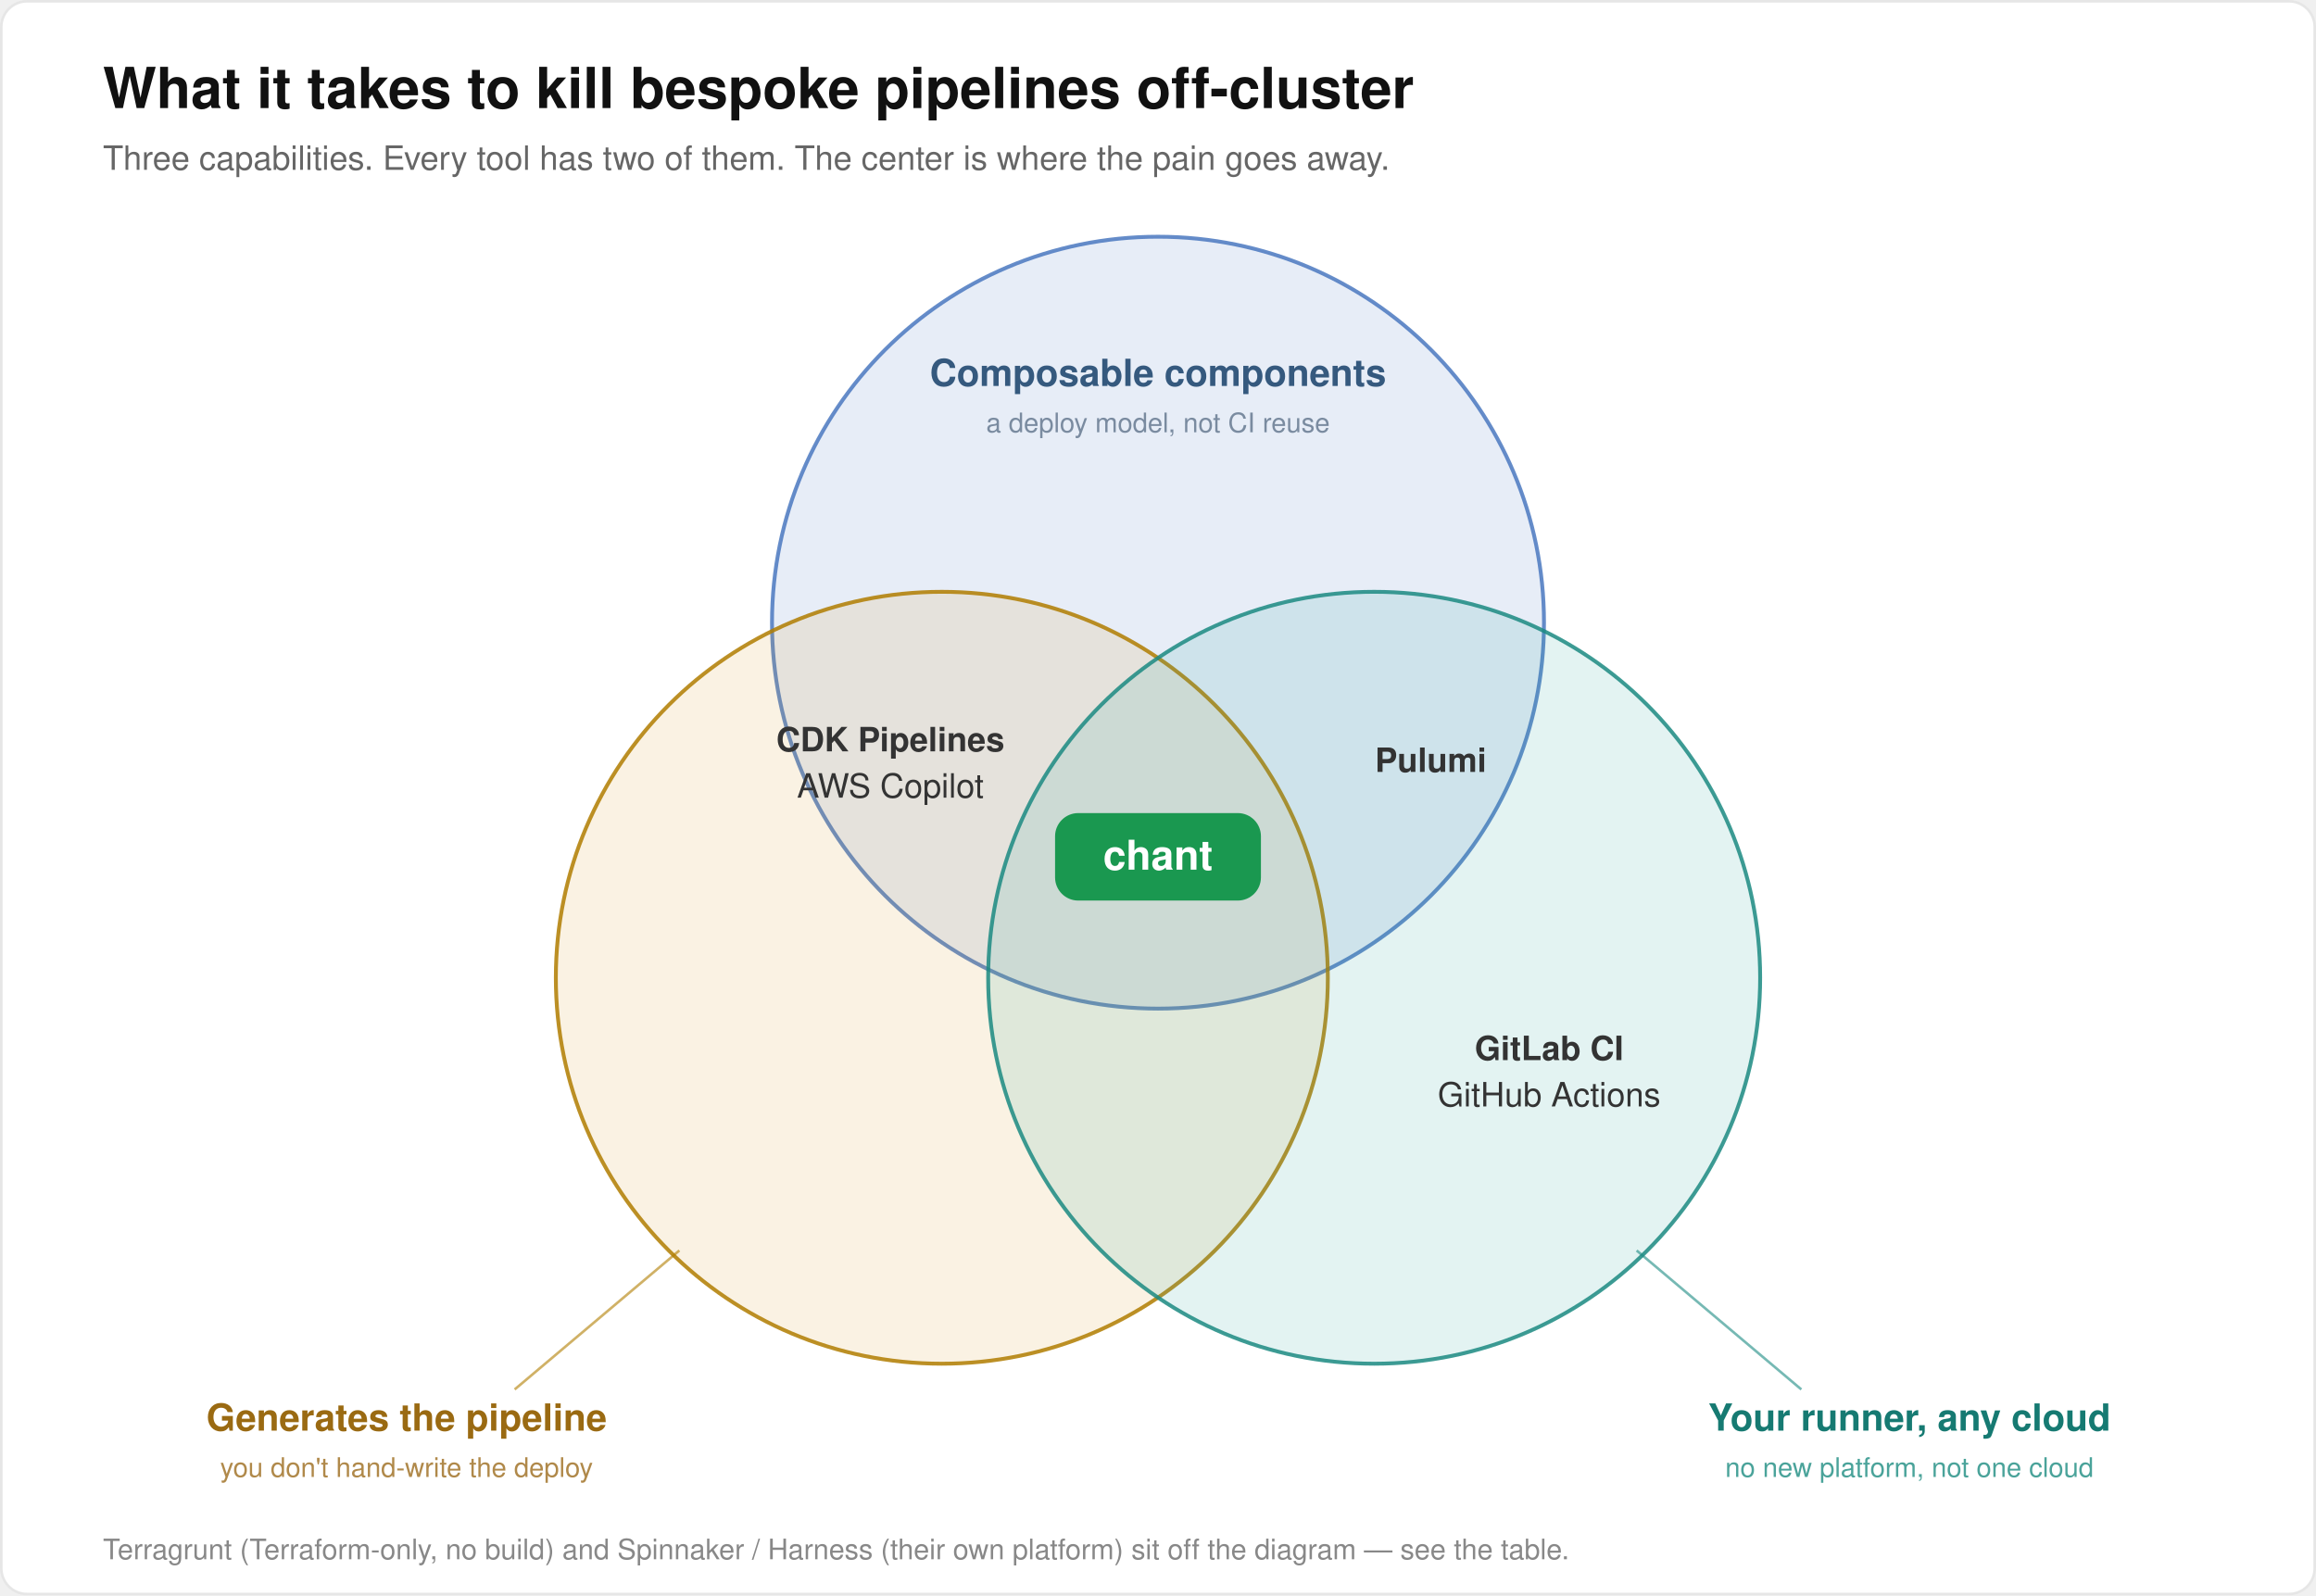
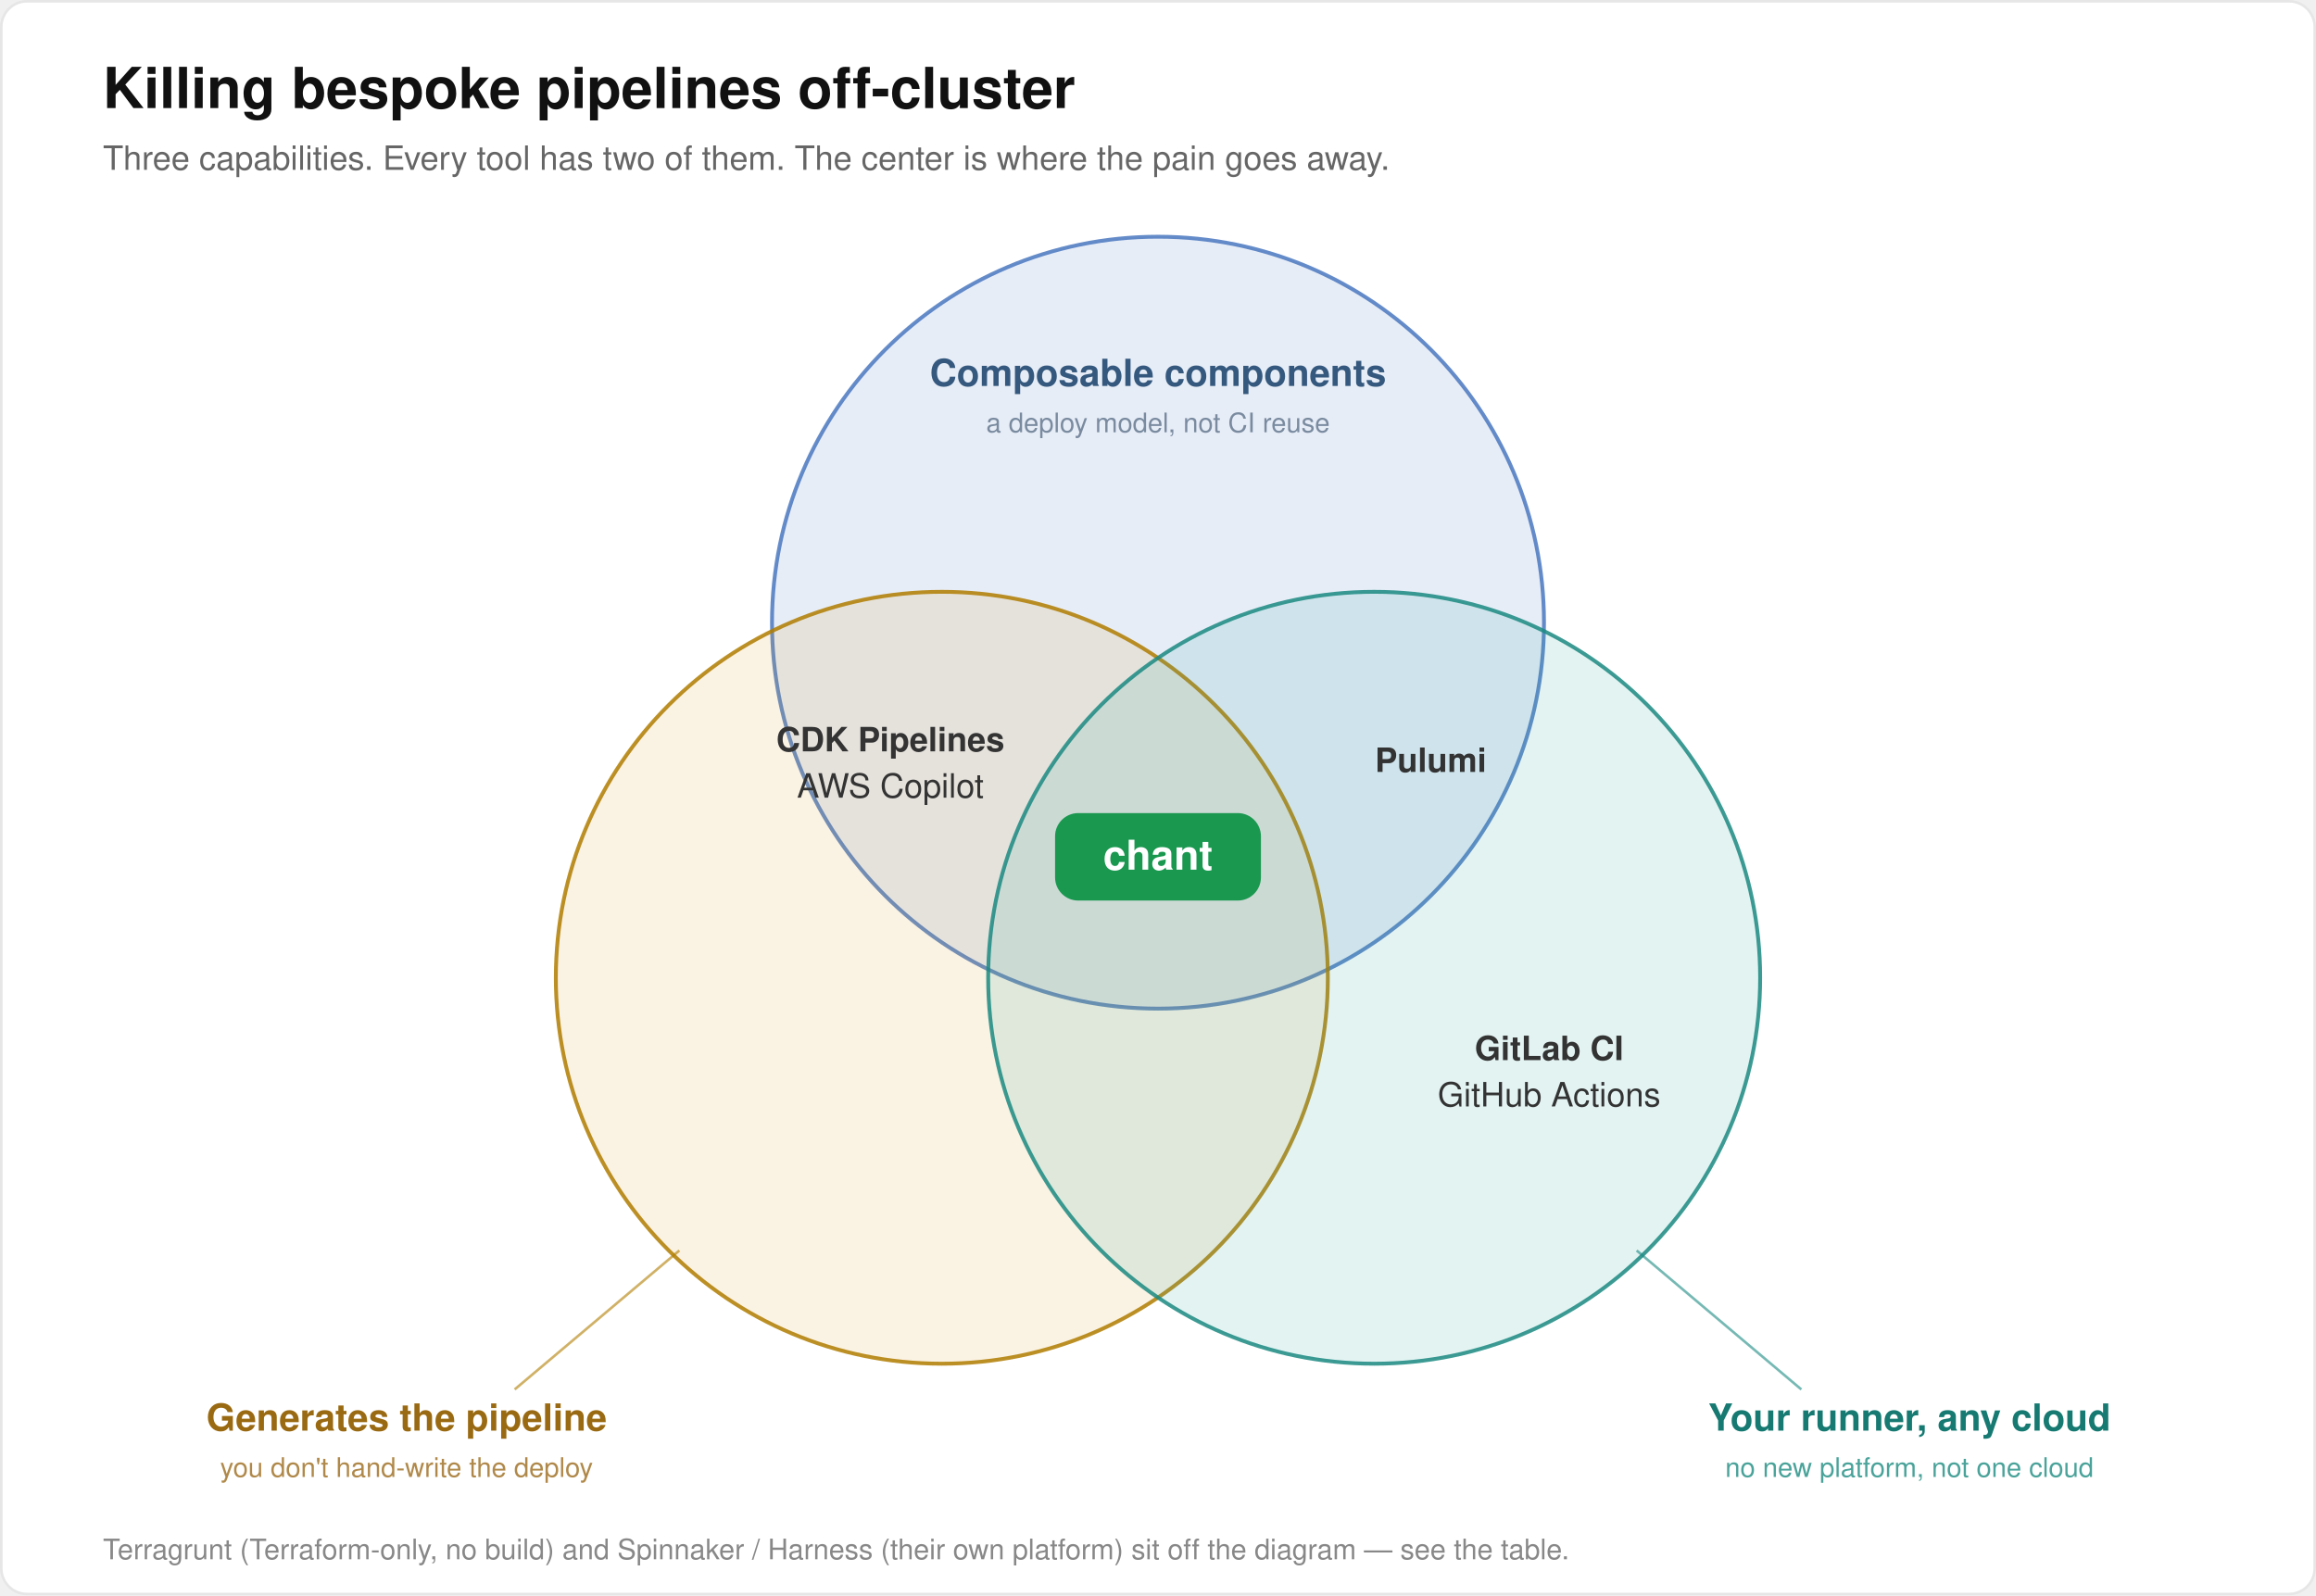
<svg xmlns="http://www.w3.org/2000/svg" viewBox="0 0 900 620" font-family="-apple-system, Segoe UI, Helvetica, Arial, sans-serif">
  <rect x="0.5" y="0.5" width="899" height="619" rx="10" fill="#ffffff" stroke="#e6e6e6" />
-   <text x="40" y="42" font-size="22" font-weight="700" fill="#111">What it takes to kill bespoke pipelines off-cluster</text>
+   <text x="40" y="42" font-size="22" font-weight="700" fill="#111">Killing bespoke pipelines off-cluster</text>
  <text x="40" y="66" font-size="13" fill="#666">Three capabilities. Every tool has two of them. The center is where the pain goes away.</text>
  <circle cx="450" cy="242" r="150" fill="#4a78c0" fill-opacity="0.13" stroke="#4a78c0" stroke-opacity="0.85" stroke-width="1.5" />
  <circle cx="366" cy="380" r="150" fill="#d89a2a" fill-opacity="0.13" stroke="#b07d00" stroke-opacity="0.85" stroke-width="1.5" />
  <circle cx="534" cy="380" r="150" fill="#2aa39a" fill-opacity="0.13" stroke="#1c8a82" stroke-opacity="0.85" stroke-width="1.5" />
  <text x="450" y="150" font-size="14.5" font-weight="700" fill="#35597e" text-anchor="middle">Composable components</text>
  <text x="450" y="168" font-size="10.5" fill="#7a8ba0" text-anchor="middle">a deploy model, not CI reuse</text>
  <line x1="200" y1="540" x2="264" y2="486" stroke="#b07d00" stroke-width="1" stroke-opacity="0.6" />
  <text x="158" y="556" font-size="14.5" font-weight="700" fill="#9a6a12" text-anchor="middle">Generates the pipeline</text>
  <text x="158" y="574" font-size="10.5" fill="#b0894a" text-anchor="middle">you don't hand-write the deploy</text>
  <line x1="700" y1="540" x2="636" y2="486" stroke="#1c8a82" stroke-width="1" stroke-opacity="0.6" />
  <text x="742" y="556" font-size="14.5" font-weight="700" fill="#167a72" text-anchor="middle">Your runner, any cloud</text>
  <text x="742" y="574" font-size="10.5" fill="#4aa39a" text-anchor="middle">no new platform, not one cloud</text>
  <g font-size="13" fill="#333" text-anchor="middle">
    <text x="346" y="292" font-weight="600">CDK Pipelines</text>
    <text x="346" y="310">AWS Copilot</text>
    <text x="556" y="300" font-weight="600">Pulumi</text>
    <text x="602" y="412" font-weight="600">GitLab CI</text>
    <text x="602" y="430">GitHub Actions</text>
  </g>
  <rect x="410" y="316" width="80" height="34" rx="9" fill="#1a9850" />
  <text x="450" y="338" font-size="16" font-weight="700" fill="#fff" text-anchor="middle">chant</text>
  <text x="40" y="606" font-size="11" fill="#888">Terragrunt (Terraform-only, no build) and Spinnaker / Harness (their own platform) sit off the diagram — see the table.</text>
</svg>
